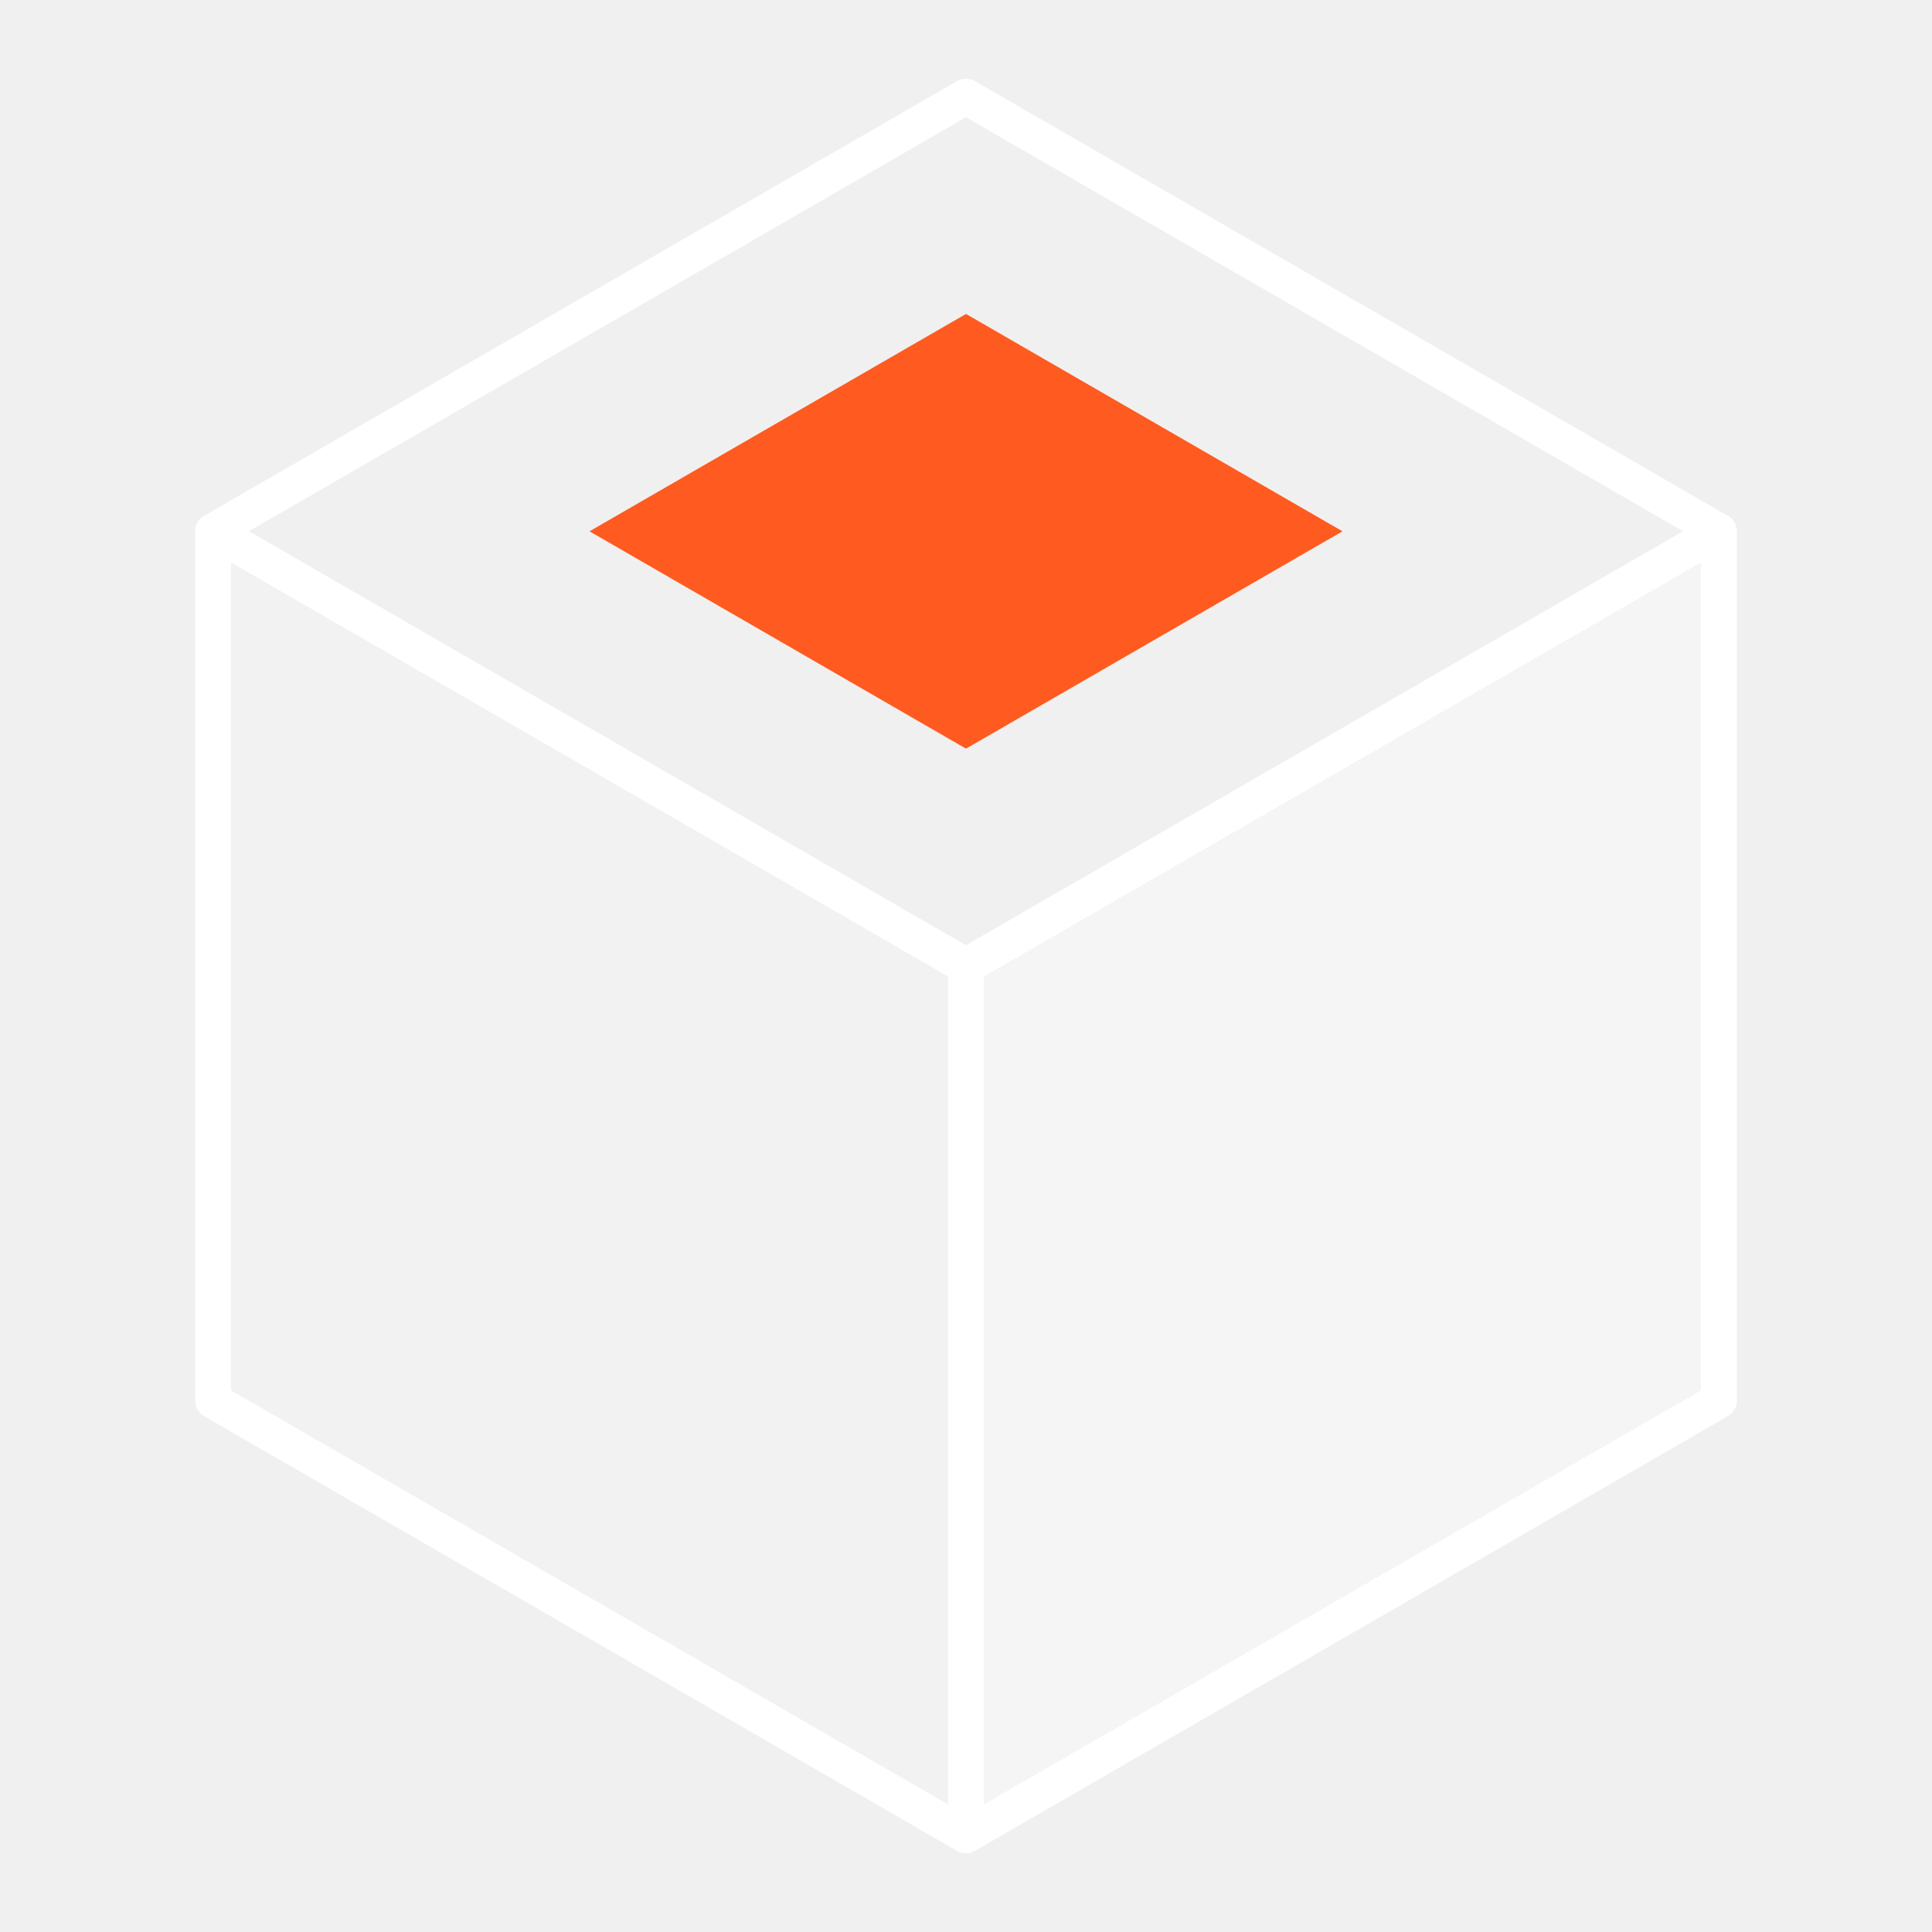
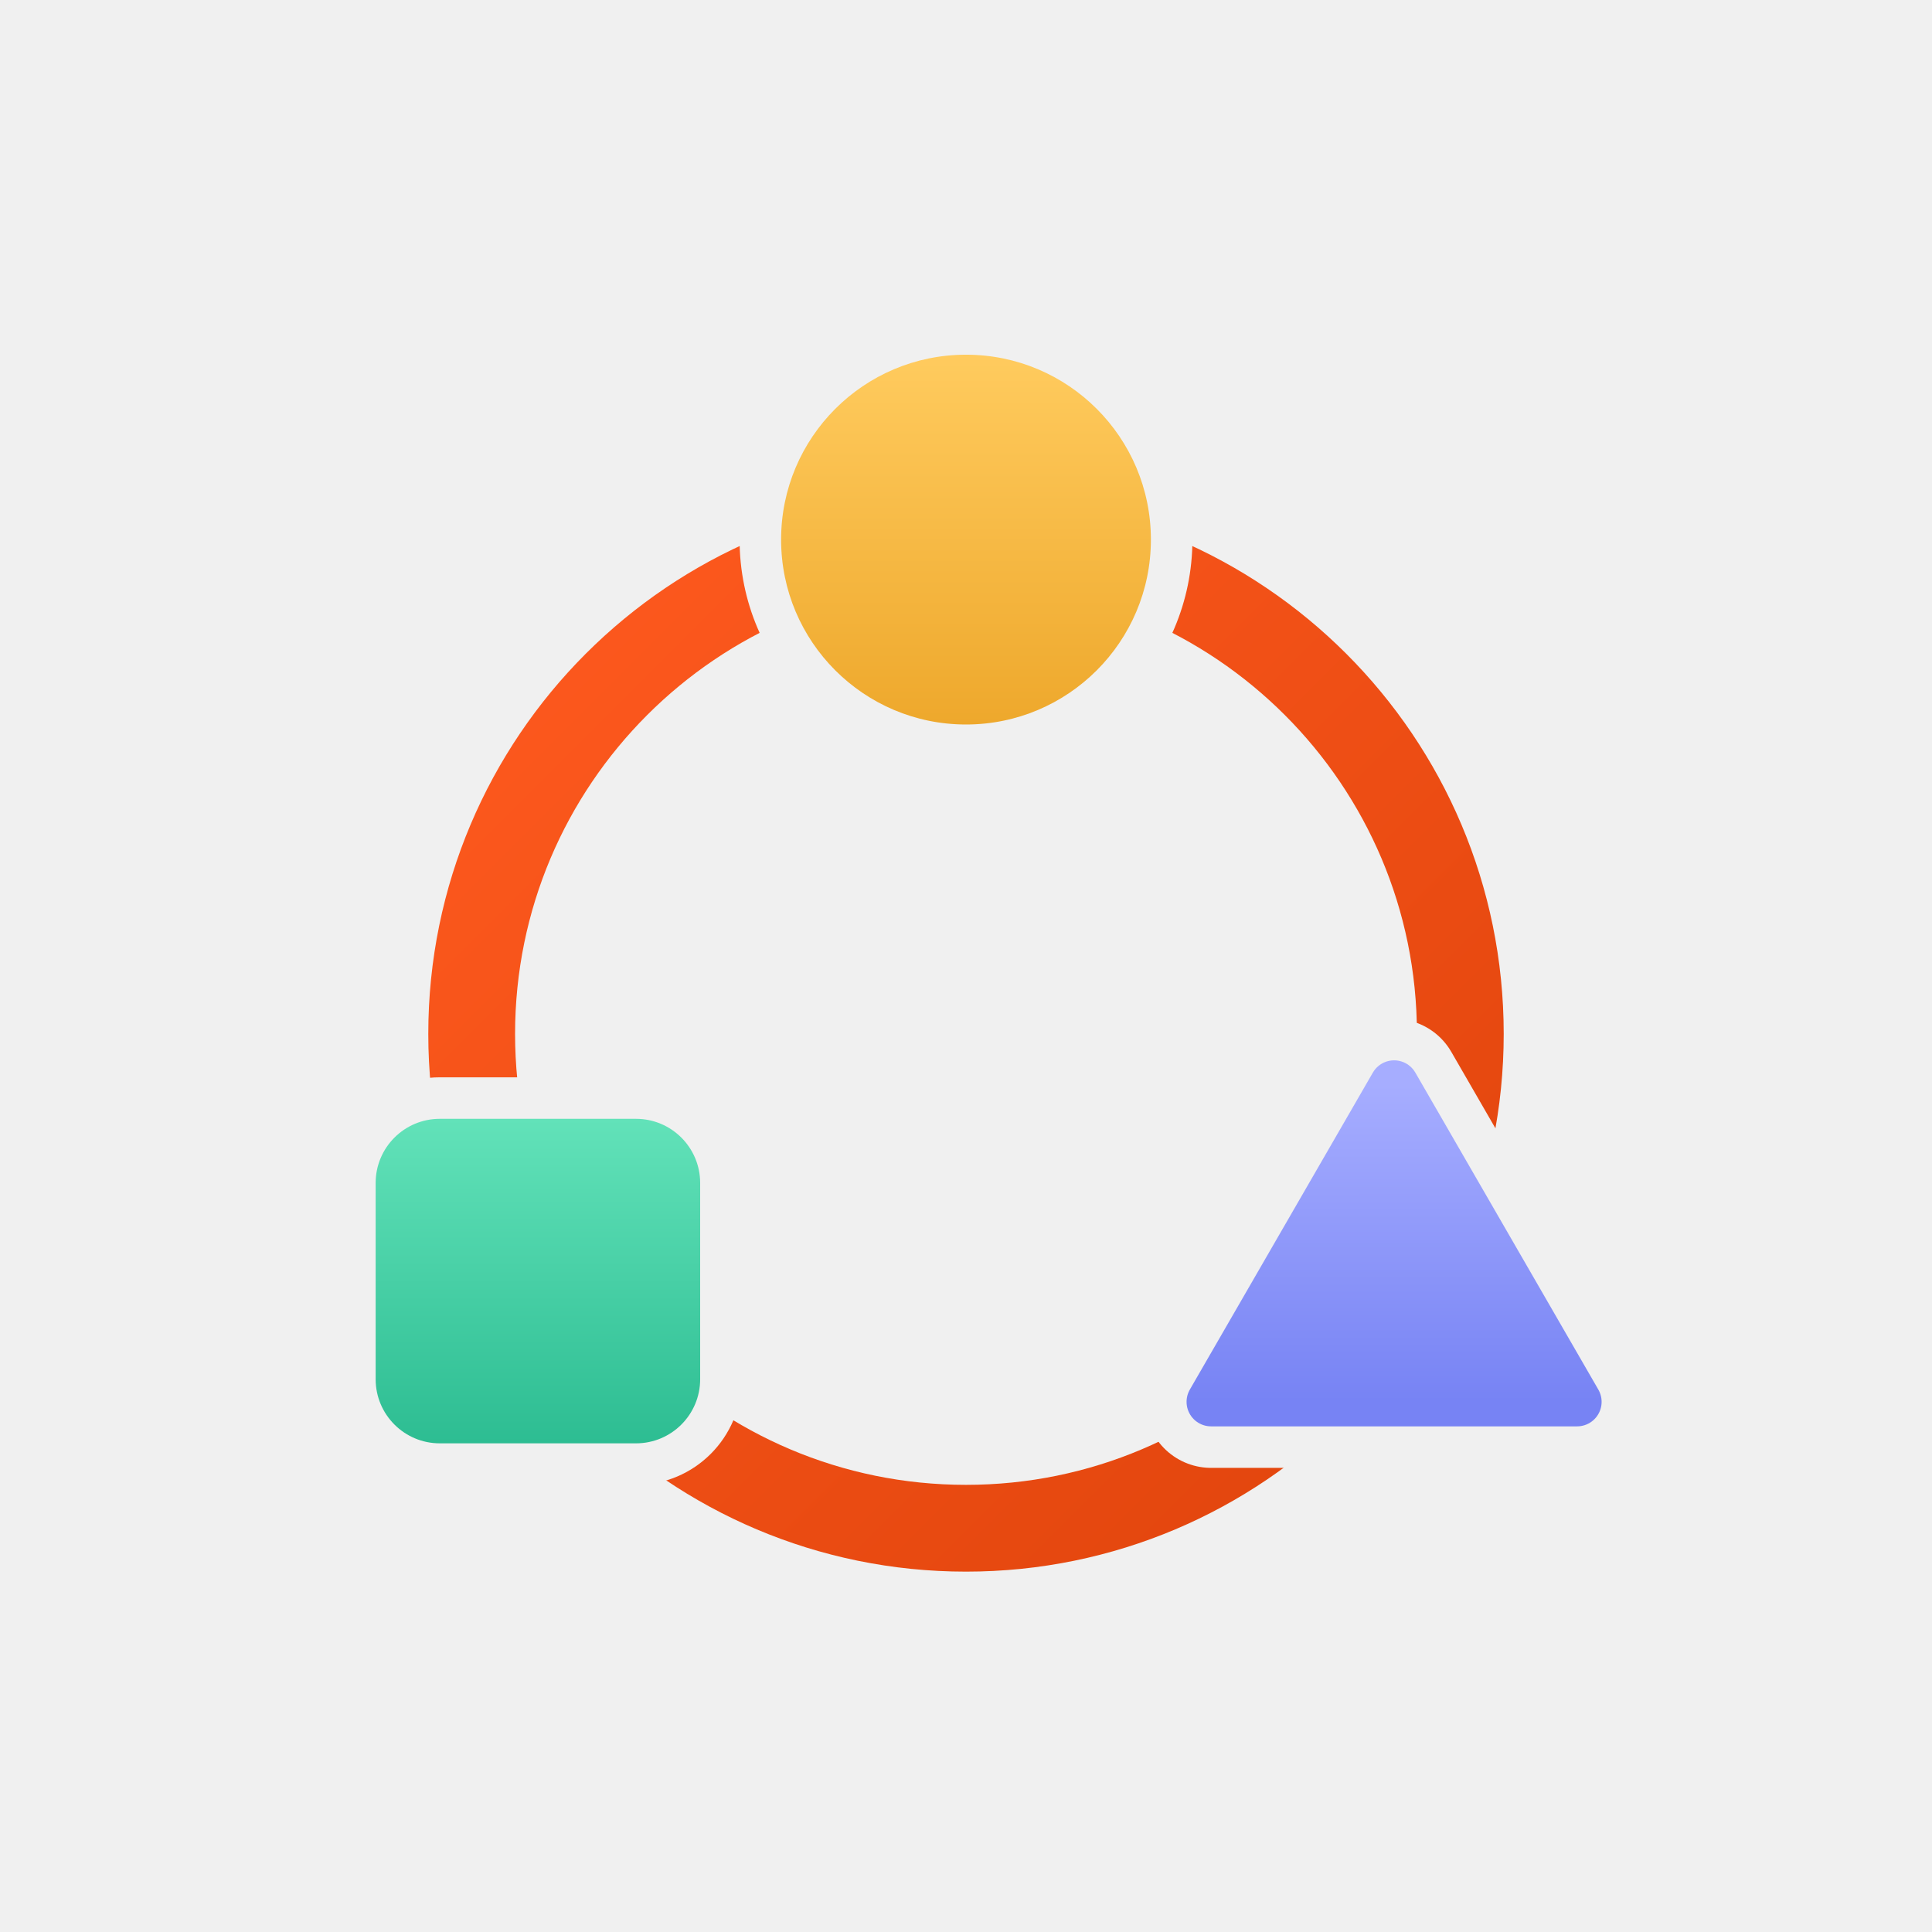
- <svg xmlns="http://www.w3.org/2000/svg" width="512" height="512" viewBox="0 0 512 512">
-   <path d="M256 256 L56.47 140.8 L56.47 371.2 L256 486.4 Z" fill="#ffffff" fill-opacity="0.16" stroke="#ffffff" stroke-width="9.47" stroke-linejoin="round" />
-   <path d="M256 256 L455.53 140.8 L455.53 371.2 L256 486.4 Z" fill="#ffffff" fill-opacity="0.32" stroke="#ffffff" stroke-width="9.47" stroke-linejoin="round" />
-   <path d="M256 25.6 L56.47 140.8 L256 256 L455.53 140.8 Z" fill="none" stroke="#ffffff" stroke-width="9.47" stroke-linejoin="round" />
-   <path d="M256 83.2 L156.23 140.8 L256 198.4 L355.77 140.8 Z" fill="#ff5a1f" />
+ <svg xmlns="http://www.w3.org/2000/svg" width="1024" height="1024" viewBox="0 0 1024 1024">
+   <defs>
+     <linearGradient id="m-ring" x1="0" y1="0" x2="1" y2="1">
+       <stop offset="0" stop-color="#ff5a1f" />
+       <stop offset="1" stop-color="#e0440c" />
+     </linearGradient>
+     <linearGradient id="m-gA" x1="0" y1="0" x2="0" y2="1">
+       <stop offset="0" stop-color="#ffcb5e" />
+       <stop offset="1" stop-color="#eea82c" />
+     </linearGradient>
+     <linearGradient id="m-gM" x1="0" y1="0" x2="0" y2="1">
+       <stop offset="0" stop-color="#62e2b9" />
+       <stop offset="1" stop-color="#2dbd92" />
+     </linearGradient>
+     <linearGradient id="m-gP" x1="0" y1="0" x2="0" y2="1">
+       <stop offset="0" stop-color="#a6adff" />
+       <stop offset="1" stop-color="#7783f4" />
+     </linearGradient>
+   </defs>
+   <mask id="m-cutm" maskUnits="userSpaceOnUse" x="0" y="0" width="1024" height="1024">
+     <rect width="1024" height="1024" fill="#fff" />
+     <circle cx="512.00" cy="286.00" r="120.00" fill="#000" />
+     <rect x="177.10" y="571.00" width="216.00" height="216.00" rx="56.00" fill="#000" />
+     <polygon points="738.90,575.00 835.89,743.00 641.90,743.00" fill="#000" stroke="#000" stroke-width="70.00" stroke-linejoin="round" />
+   </mask>
+   <circle cx="512" cy="548" r="262" fill="none" stroke="url(#m-ring)" stroke-width="46" mask="url(#m-cutm)" />
+   <circle cx="512.00" cy="286.00" r="98.00" fill="url(#m-gA)" />
+   <rect x="199.10" y="593.00" width="172.00" height="172.00" rx="34.00" fill="url(#m-gM)" />
+   <polygon points="738.90,575.00 835.89,743.00 641.90,743.00" fill="url(#m-gP)" stroke="url(#m-gP)" stroke-width="26.00" stroke-linejoin="round" />
</svg>
